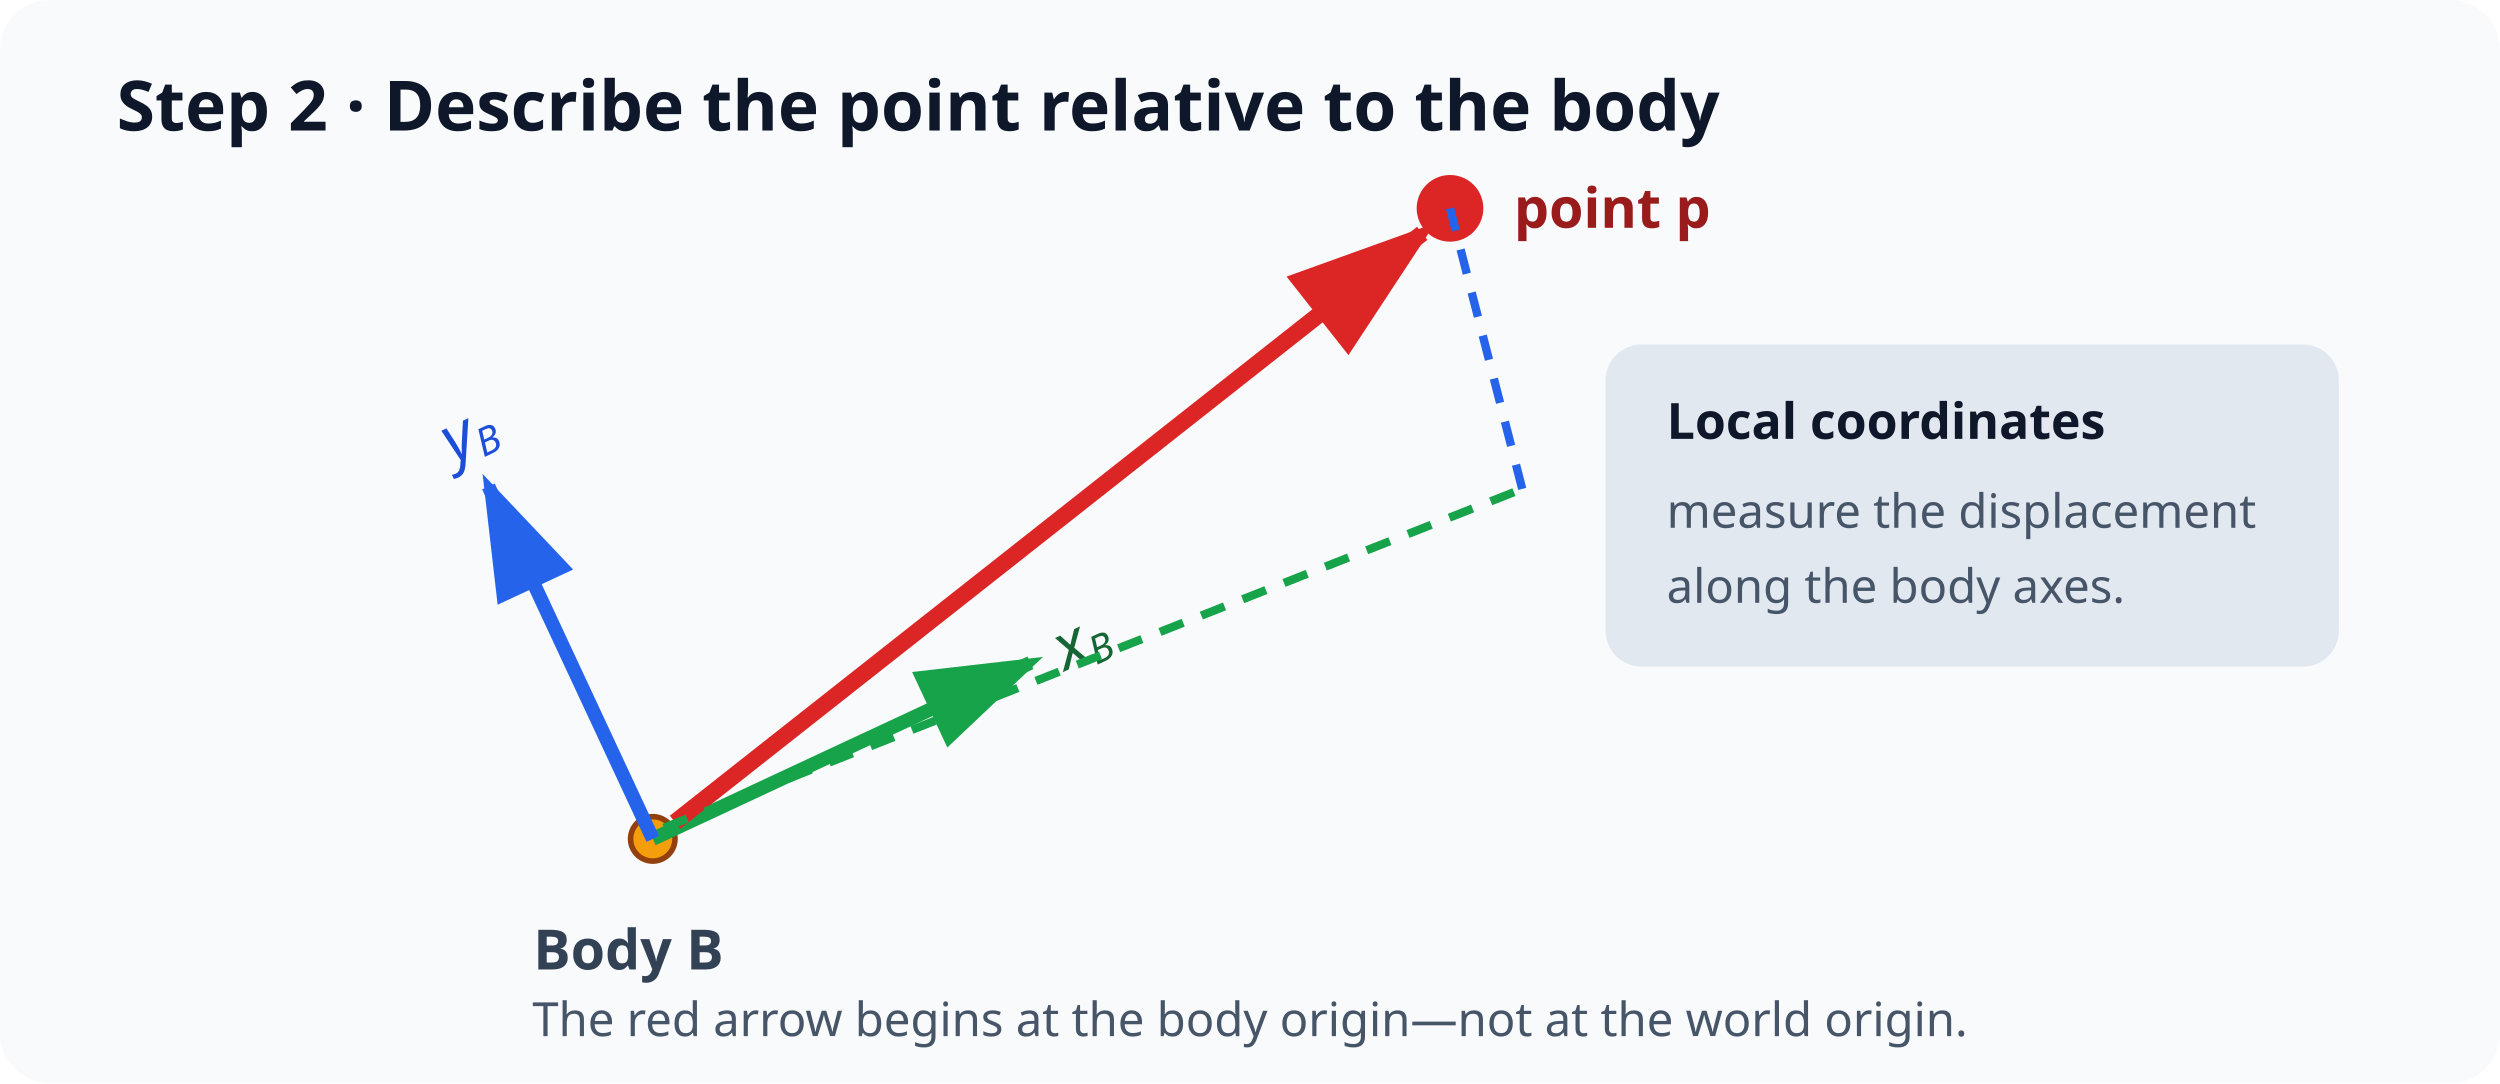
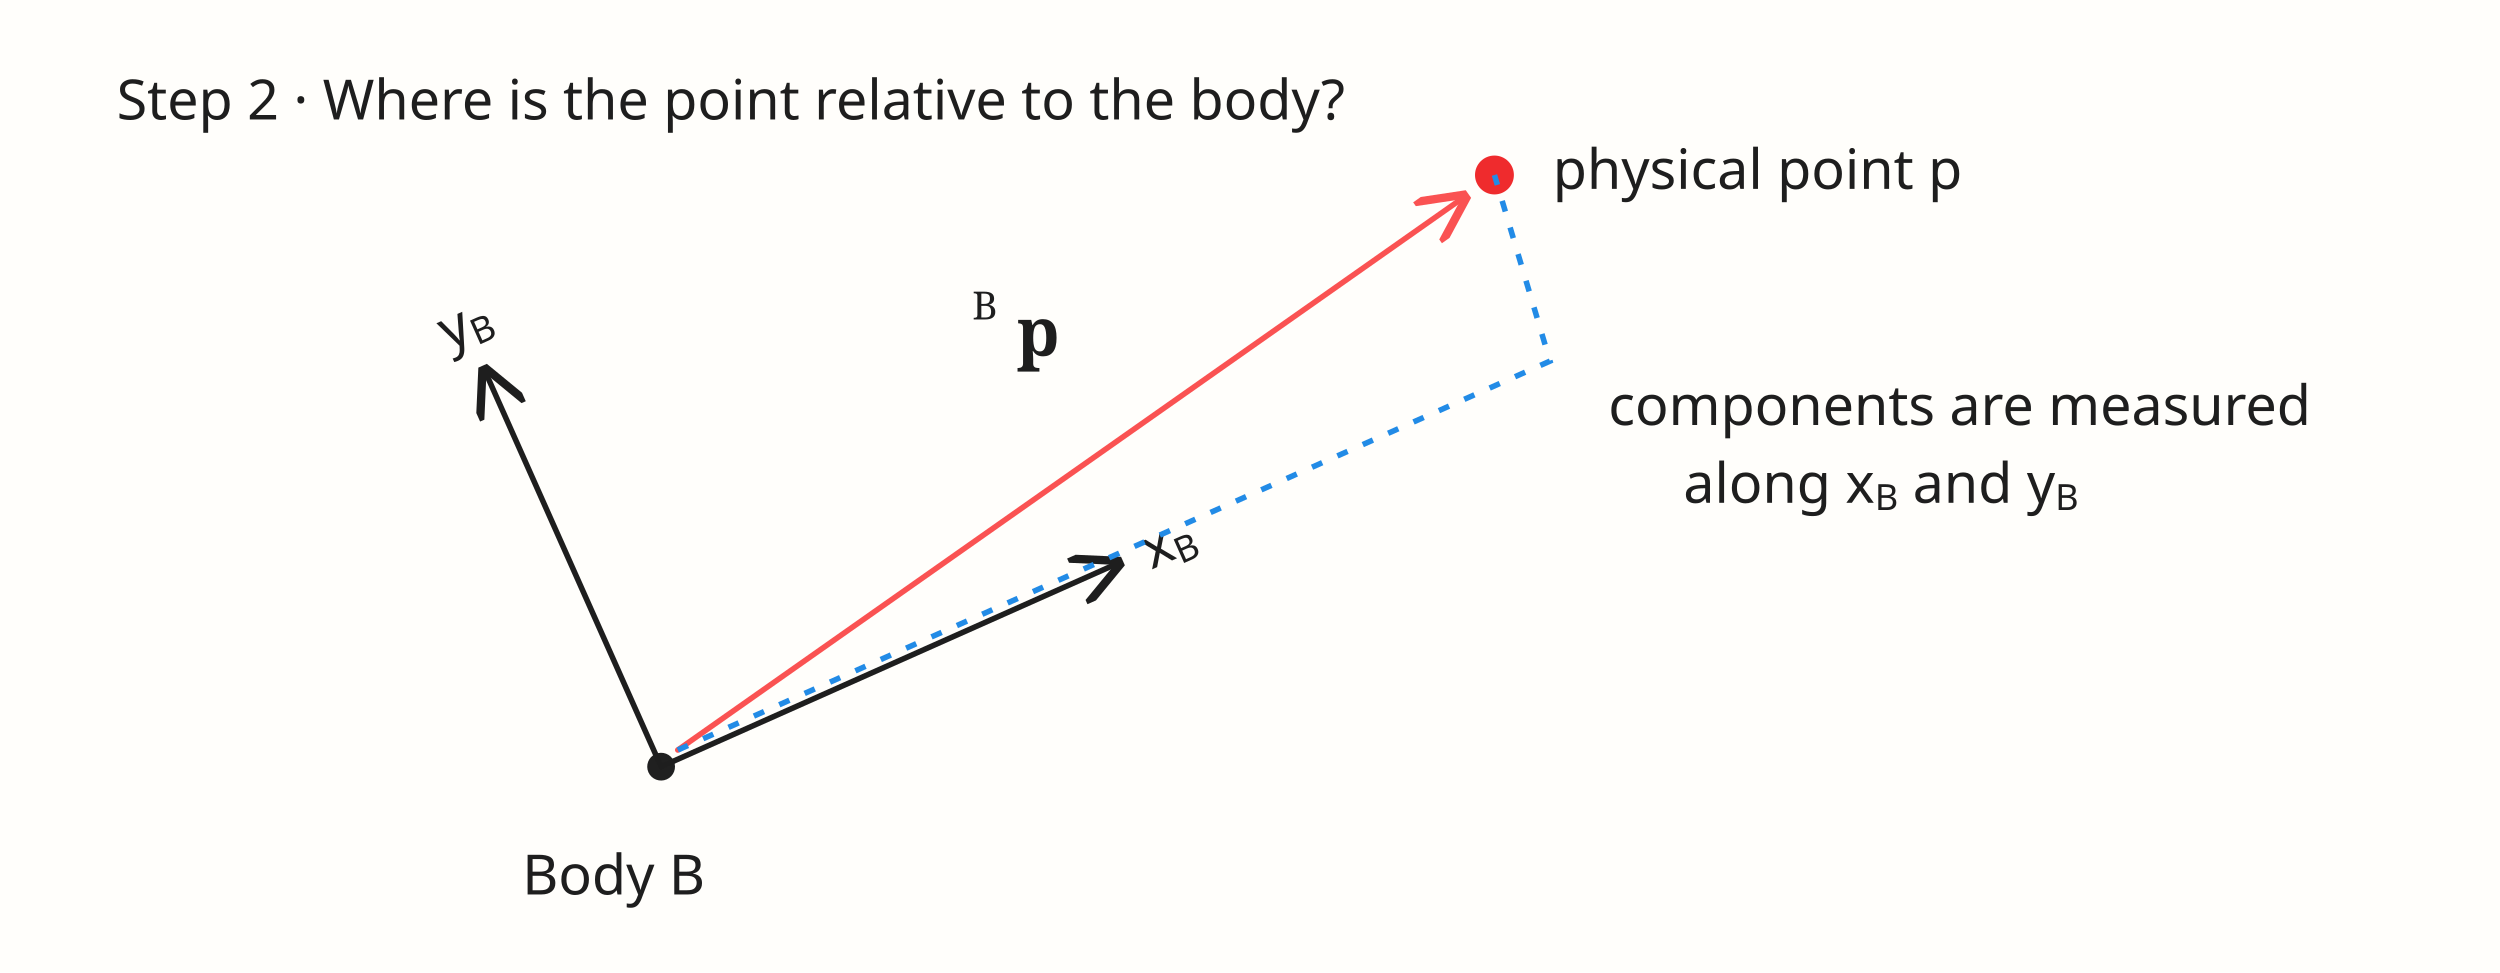
- <svg xmlns="http://www.w3.org/2000/svg" width="900" height="390" viewBox="0 0 900 390" role="img" aria-labelledby="title desc">
+ <svg xmlns="http://www.w3.org/2000/svg" width="900" height="350" viewBox="0 0 900 350" role="img" aria-labelledby="t d">
  <defs>
-     <marker id="s2-blue" markerWidth="10" markerHeight="10" refX="8" refY="3" orient="auto">
-       <path d="M0,0 L0,6 L9,3 z" fill="#2563eb" />
+     <marker id="a" markerWidth="9" markerHeight="9" refX="8" refY="4.5" orient="auto">
+       <path d="M0 0L9 4.5L0 9" fill="none" stroke="#1e1e1e" stroke-width="1.5" />
    </marker>
-     <marker id="s2-green" markerWidth="10" markerHeight="10" refX="8" refY="3" orient="auto">
-       <path d="M0,0 L0,6 L9,3 z" fill="#16a34a" />
+     <marker id="r" markerWidth="9" markerHeight="9" refX="8" refY="4.5" orient="auto">
+       <path d="M0 0L9 4.5L0 9" fill="none" stroke="#fa5252" stroke-width="1.5" />
    </marker>
-     <marker id="s2-red" markerWidth="10" markerHeight="10" refX="8" refY="3" orient="auto">
-       <path d="M0,0 L0,6 L9,3 z" fill="#dc2626" />
-     </marker>
+     <style>@font-face{font-family:Excalifont;src:url("Excalifont-Latin.woff2")}@font-face{font-family:Excalifont;src:url("Excalifont-Greek.woff2")}.i{fill:none;stroke:#1e1e1e;stroke-width:2;stroke-linecap:round;stroke-linejoin:round}.n{font:20px Excalifont,"Comic Sans MS",sans-serif;fill:#1e1e1e}.blue{fill:none;stroke:#228be6;stroke-width:2;stroke-dasharray:4 6}.red{fill:none;stroke:#fa5252;stroke-width:2;stroke-linecap:round}</style>
  </defs>
-   <rect width="900" height="390" rx="18" fill="#f8fafc" />
-   <text x="42" y="47" font-family="system-ui, sans-serif" font-size="25" font-weight="700" fill="#0f172a">Step 2 · Describe the point relative to the body</text>
-   <g transform="translate(235 302) rotate(-25)" font-family="system-ui, sans-serif">
-     <circle r="8" fill="#f59e0b" stroke="#92400e" stroke-width="2" />
-     <line x1="0" y1="0" x2="150" y2="0" stroke="#16a34a" stroke-width="5" marker-end="url(#s2-green)" />
-     <line x1="0" y1="0" x2="0" y2="-140" stroke="#2563eb" stroke-width="5" marker-end="url(#s2-blue)" />
-     <text x="160" y="8" font-size="23" font-style="italic" fill="#166534">x<tspan baseline-shift="sub" font-size="14">B</tspan>
+   <rect width="900" height="350" fill="#fffefb" />
+   <text class="n" x="42" y="43" font-size="25">Step 2 · Where is the point relative to the body?</text>
+   <g transform="translate(238 276) rotate(-24)">
+     <circle r="5" fill="#202020" />
+     <path class="i" d="M0 0L180 0" marker-end="url(#a)" />
+     <path class="i" d="M0 0L0-156" marker-end="url(#a)" />
+     <text class="n" x="190" y="7">x<tspan baseline-shift="sub" font-size="13">B</tspan>
    </text>
-     <text x="-8" y="-153" font-size="23" font-style="italic" fill="#1d4ed8">y<tspan baseline-shift="sub" font-size="14">B</tspan>
+     <text class="n" x="-9" y="-168">y<tspan baseline-shift="sub" font-size="13">B</tspan>
    </text>
  </g>
-   <text x="192" y="349" font-family="system-ui, sans-serif" font-size="20" font-weight="650" fill="#334155">Body B</text>
-   <line x1="243" y1="296" x2="512" y2="84" stroke="#dc2626" stroke-width="6" marker-end="url(#s2-red)" />
-   <circle cx="522" cy="75" r="12" fill="#dc2626" />
-   <text x="545" y="82" font-family="system-ui, sans-serif" font-size="20" font-weight="700" fill="#991b1b">point p</text>
-   <path d="M239 298 L548 176" fill="none" stroke="#16a34a" stroke-width="3" stroke-dasharray="9 7" />
-   <path d="M548 176 L522 75" fill="none" stroke="#2563eb" stroke-width="3" stroke-dasharray="9 7" />
-   <rect x="578" y="124" width="264" height="116" rx="13" fill="#e2e8f0" />
-   <text x="600" y="158" font-family="system-ui, sans-serif" font-size="18" font-weight="700" fill="#0f172a">Local coordinates</text>
-   <text x="600" y="190" font-family="system-ui, sans-serif" font-size="17" fill="#475569">measure the displacement</text>
-   <text x="600" y="217" font-family="system-ui, sans-serif" font-size="17" fill="#475569">along the body axes.</text>
-   <text x="450" y="373" text-anchor="middle" font-family="system-ui, sans-serif" font-size="17" fill="#475569">The red arrow begins at the body origin—not at the world origin.</text>
+   <text class="n" x="188" y="322">Body B</text>
+   <path class="red" d="M244 270L527 71" marker-end="url(#r)" />
+   <circle cx="538" cy="63" r="7" fill="#ef2b2d" />
+   <text class="n" x="559" y="68" fill="#ef2b2d">physical point p</text>
+   <path class="blue" d="M244 270L558 130L538 63" />
+   <text class="n" x="579" y="153">components are measured</text>
+   <text class="n" x="606" y="181">along x<tspan baseline-shift="sub" font-size="13">B</tspan> and y<tspan baseline-shift="sub" font-size="13">B</tspan>
+   </text>
+   <g transform="translate(350 124)" font-family="Georgia,serif" fill="#1e1e1e">
+     <text x="0" y="-9" font-size="14">B</text>
+     <text x="16" y="4" font-size="24" font-weight="700">p</text>
+   </g>
</svg>
